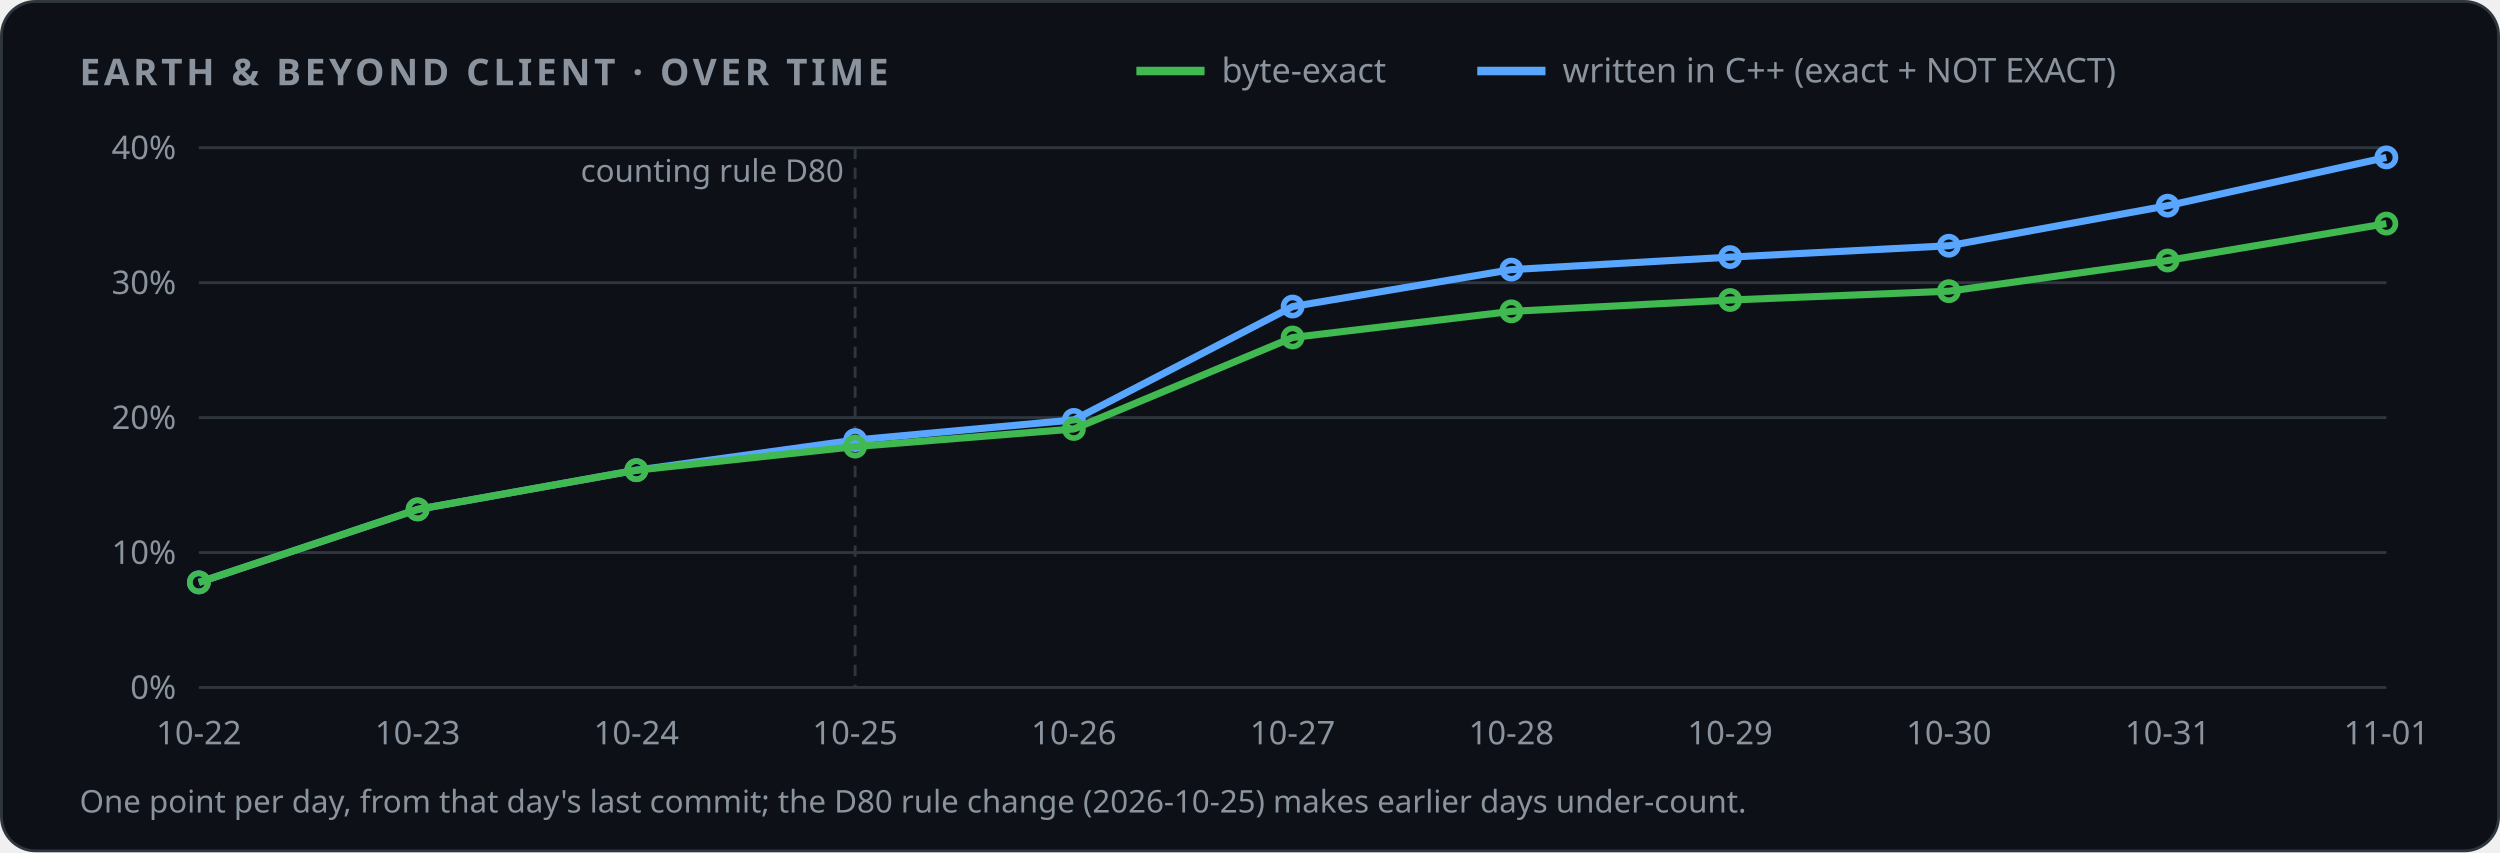
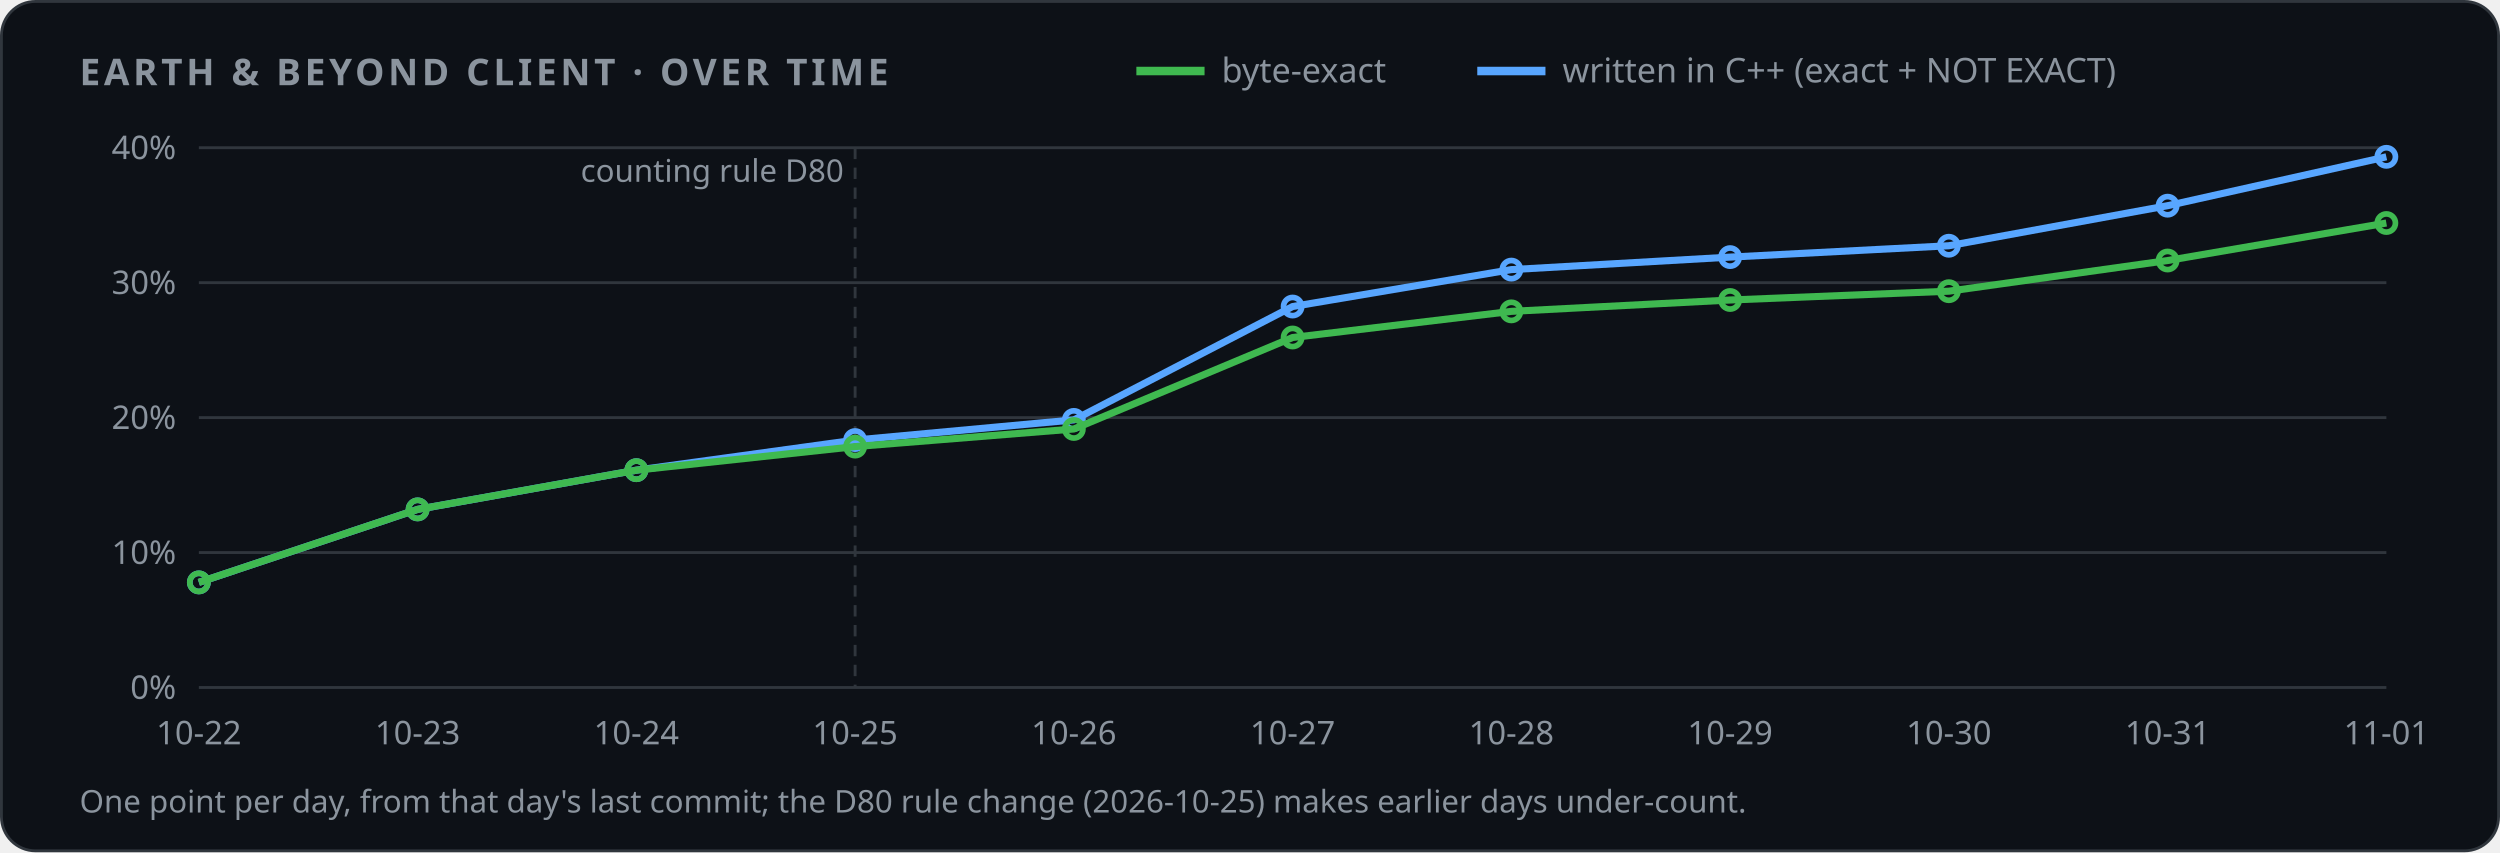
<svg xmlns="http://www.w3.org/2000/svg" width="880" height="300" viewBox="0 0 880 300" role="img" aria-labelledby="title desc">
  <style>
    .card { fill: #0d1117; stroke: #30363d; } .strong { fill: #f0f6fc; } .muted { fill: #8b949e; }
    .grid { stroke: #30363d; } .up { fill: #3fb950; } .down { fill: #f85149; }
    .s-exact { fill: #3fb950; } .s-notexact { fill: #d29922; } .s-stub { fill: #a371f7; }
    .s-third { fill: #238636; } .s-linker { fill: #1b4d2b; } .s-unattr { fill: #30363d; }
    .l-exact { stroke: #3fb950; } .l-written { stroke: #58a6ff; }
    @media (prefers-color-scheme: light) {
      .card { fill: #ffffff; stroke: #d0d7de; } .strong { fill: #1f2328; } .muted { fill: #59636e; }
      .grid { stroke: #d0d7de; } .up { fill: #1a7f37; } .down { fill: #cf222e; }
      .s-exact { fill: #1a7f37; } .s-third { fill: #4ac26b; } .s-linker { fill: #aceebb; } .s-unattr { fill: #d0d7de; }
      .l-exact { stroke: #1a7f37; } .l-written { stroke: #0969da; }
    }
  </style>
  <rect class="card" x="0.5" y="0.5" width="879" height="299" rx="12" />
  <g font-family="-apple-system,BlinkMacSystemFont,'Segoe UI','Noto Sans',Helvetica,Arial,sans-serif">
    <text x="28" y="30" class="muted" font-size="13" font-weight="600" letter-spacing="1.3">EARTH &amp; BEYOND CLIENT · OVER TIME</text>
    <line x1="400" x2="424" y1="25" y2="25" class="l-exact" stroke-width="3" />
    <text x="430" y="29" class="muted" font-size="12">byte-exact</text>
    <line x1="520" x2="544" y1="25" y2="25" class="l-written" stroke-width="3" />
    <text x="550" y="29" class="muted" font-size="12">written in C++ (exact + NOT EXACT)</text>
    <line x1="70" x2="840" y1="242.0" y2="242.0" class="grid" />
    <text x="62" y="246.0" class="muted" font-size="11.5" text-anchor="end">0%</text>
    <line x1="70" x2="840" y1="194.5" y2="194.5" class="grid" />
    <text x="62" y="198.5" class="muted" font-size="11.5" text-anchor="end">10%</text>
    <line x1="70" x2="840" y1="147.0" y2="147.0" class="grid" />
    <text x="62" y="151.0" class="muted" font-size="11.5" text-anchor="end">20%</text>
    <line x1="70" x2="840" y1="99.5" y2="99.5" class="grid" />
    <text x="62" y="103.5" class="muted" font-size="11.5" text-anchor="end">30%</text>
    <line x1="70" x2="840" y1="52.0" y2="52.0" class="grid" />
    <text x="62" y="56.0" class="muted" font-size="11.5" text-anchor="end">40%</text>
    <text x="70.0" y="262" class="muted" font-size="11.5" text-anchor="middle">10-22</text>
    <text x="147.0" y="262" class="muted" font-size="11.5" text-anchor="middle">10-23</text>
    <text x="224.0" y="262" class="muted" font-size="11.5" text-anchor="middle">10-24</text>
    <text x="301.0" y="262" class="muted" font-size="11.5" text-anchor="middle">10-25</text>
    <text x="378.0" y="262" class="muted" font-size="11.5" text-anchor="middle">10-26</text>
    <text x="455.0" y="262" class="muted" font-size="11.5" text-anchor="middle">10-27</text>
    <text x="532.0" y="262" class="muted" font-size="11.5" text-anchor="middle">10-28</text>
    <text x="609.0" y="262" class="muted" font-size="11.5" text-anchor="middle">10-29</text>
    <text x="686.0" y="262" class="muted" font-size="11.5" text-anchor="middle">10-30</text>
    <text x="763.0" y="262" class="muted" font-size="11.5" text-anchor="middle">10-31</text>
    <text x="840.0" y="262" class="muted" font-size="11.5" text-anchor="middle">11-01</text>
    <line x1="301.0" x2="301.0" y1="52" y2="242" class="grid" stroke-dasharray="4 3" />
    <text x="297.0" y="64" class="muted" font-size="11" text-anchor="end">counting rule D80</text>
-     <polyline points="70.0,205.0 147.0,179.3 224.0,165.5 301.0,154.9 378.0,147.8 455.0,107.9 532.0,94.9 609.0,90.5 686.0,86.5 763.0,72.4 840.0,55.4" fill="none" class="l-written" stroke-width="2.5" stroke-linejoin="round" />
+     <polyline points="70.0,205.0 147.0,179.3 224.0,165.5 301.0,154.9 378.0,147.8 455.0,107.9 532.0,94.9 609.0,90.5 686.0,86.5 763.0,72.4 840.0,55.2" fill="none" class="l-written" stroke-width="2.5" stroke-linejoin="round" />
    <circle cx="70.0" cy="205.0" r="3.2" class="l-written" fill="none" stroke-width="2" />
    <circle cx="147.0" cy="179.3" r="3.2" class="l-written" fill="none" stroke-width="2" />
    <circle cx="224.0" cy="165.5" r="3.2" class="l-written" fill="none" stroke-width="2" />
    <circle cx="301.0" cy="154.9" r="3.2" class="l-written" fill="none" stroke-width="2" />
    <circle cx="378.0" cy="147.8" r="3.2" class="l-written" fill="none" stroke-width="2" />
    <circle cx="455.0" cy="107.9" r="3.2" class="l-written" fill="none" stroke-width="2" />
    <circle cx="532.0" cy="94.9" r="3.2" class="l-written" fill="none" stroke-width="2" />
    <circle cx="609.0" cy="90.5" r="3.2" class="l-written" fill="none" stroke-width="2" />
    <circle cx="686.0" cy="86.5" r="3.2" class="l-written" fill="none" stroke-width="2" />
    <circle cx="763.0" cy="72.4" r="3.2" class="l-written" fill="none" stroke-width="2" />
-     <circle cx="840.0" cy="55.4" r="3.2" class="l-written" fill="none" stroke-width="2" />
-     <polyline points="70.0,205.0 147.0,179.3 224.0,165.5 301.0,157.2 378.0,151.0 455.0,118.8 532.0,109.6 609.0,105.6 686.0,102.5 763.0,91.7 840.0,78.7" fill="none" class="l-exact" stroke-width="2.5" stroke-linejoin="round" />
+     <circle cx="840.0" cy="55.2" r="3.2" class="l-written" fill="none" stroke-width="2" />
+     <polyline points="70.0,205.0 147.0,179.3 224.0,165.5 301.0,157.2 378.0,151.0 455.0,118.8 532.0,109.6 609.0,105.6 686.0,102.5 763.0,91.7 840.0,78.5" fill="none" class="l-exact" stroke-width="2.5" stroke-linejoin="round" />
    <circle cx="70.0" cy="205.0" r="3.2" class="l-exact" fill="none" stroke-width="2" />
    <circle cx="147.0" cy="179.3" r="3.2" class="l-exact" fill="none" stroke-width="2" />
    <circle cx="224.0" cy="165.5" r="3.2" class="l-exact" fill="none" stroke-width="2" />
    <circle cx="301.0" cy="157.2" r="3.2" class="l-exact" fill="none" stroke-width="2" />
    <circle cx="378.0" cy="151.0" r="3.2" class="l-exact" fill="none" stroke-width="2" />
    <circle cx="455.0" cy="118.8" r="3.2" class="l-exact" fill="none" stroke-width="2" />
    <circle cx="532.0" cy="109.6" r="3.2" class="l-exact" fill="none" stroke-width="2" />
    <circle cx="609.0" cy="105.6" r="3.2" class="l-exact" fill="none" stroke-width="2" />
    <circle cx="686.0" cy="102.5" r="3.2" class="l-exact" fill="none" stroke-width="2" />
    <circle cx="763.0" cy="91.7" r="3.2" class="l-exact" fill="none" stroke-width="2" />
-     <circle cx="840.0" cy="78.7" r="3.2" class="l-exact" fill="none" stroke-width="2" />
+     <circle cx="840.0" cy="78.5" r="3.2" class="l-exact" fill="none" stroke-width="2" />
    <text x="28" y="286" class="muted" font-size="11">One point per day, from that day's last commit; the D80 rule change (2026-10-25) makes earlier days under-count.</text>
  </g>
</svg>
